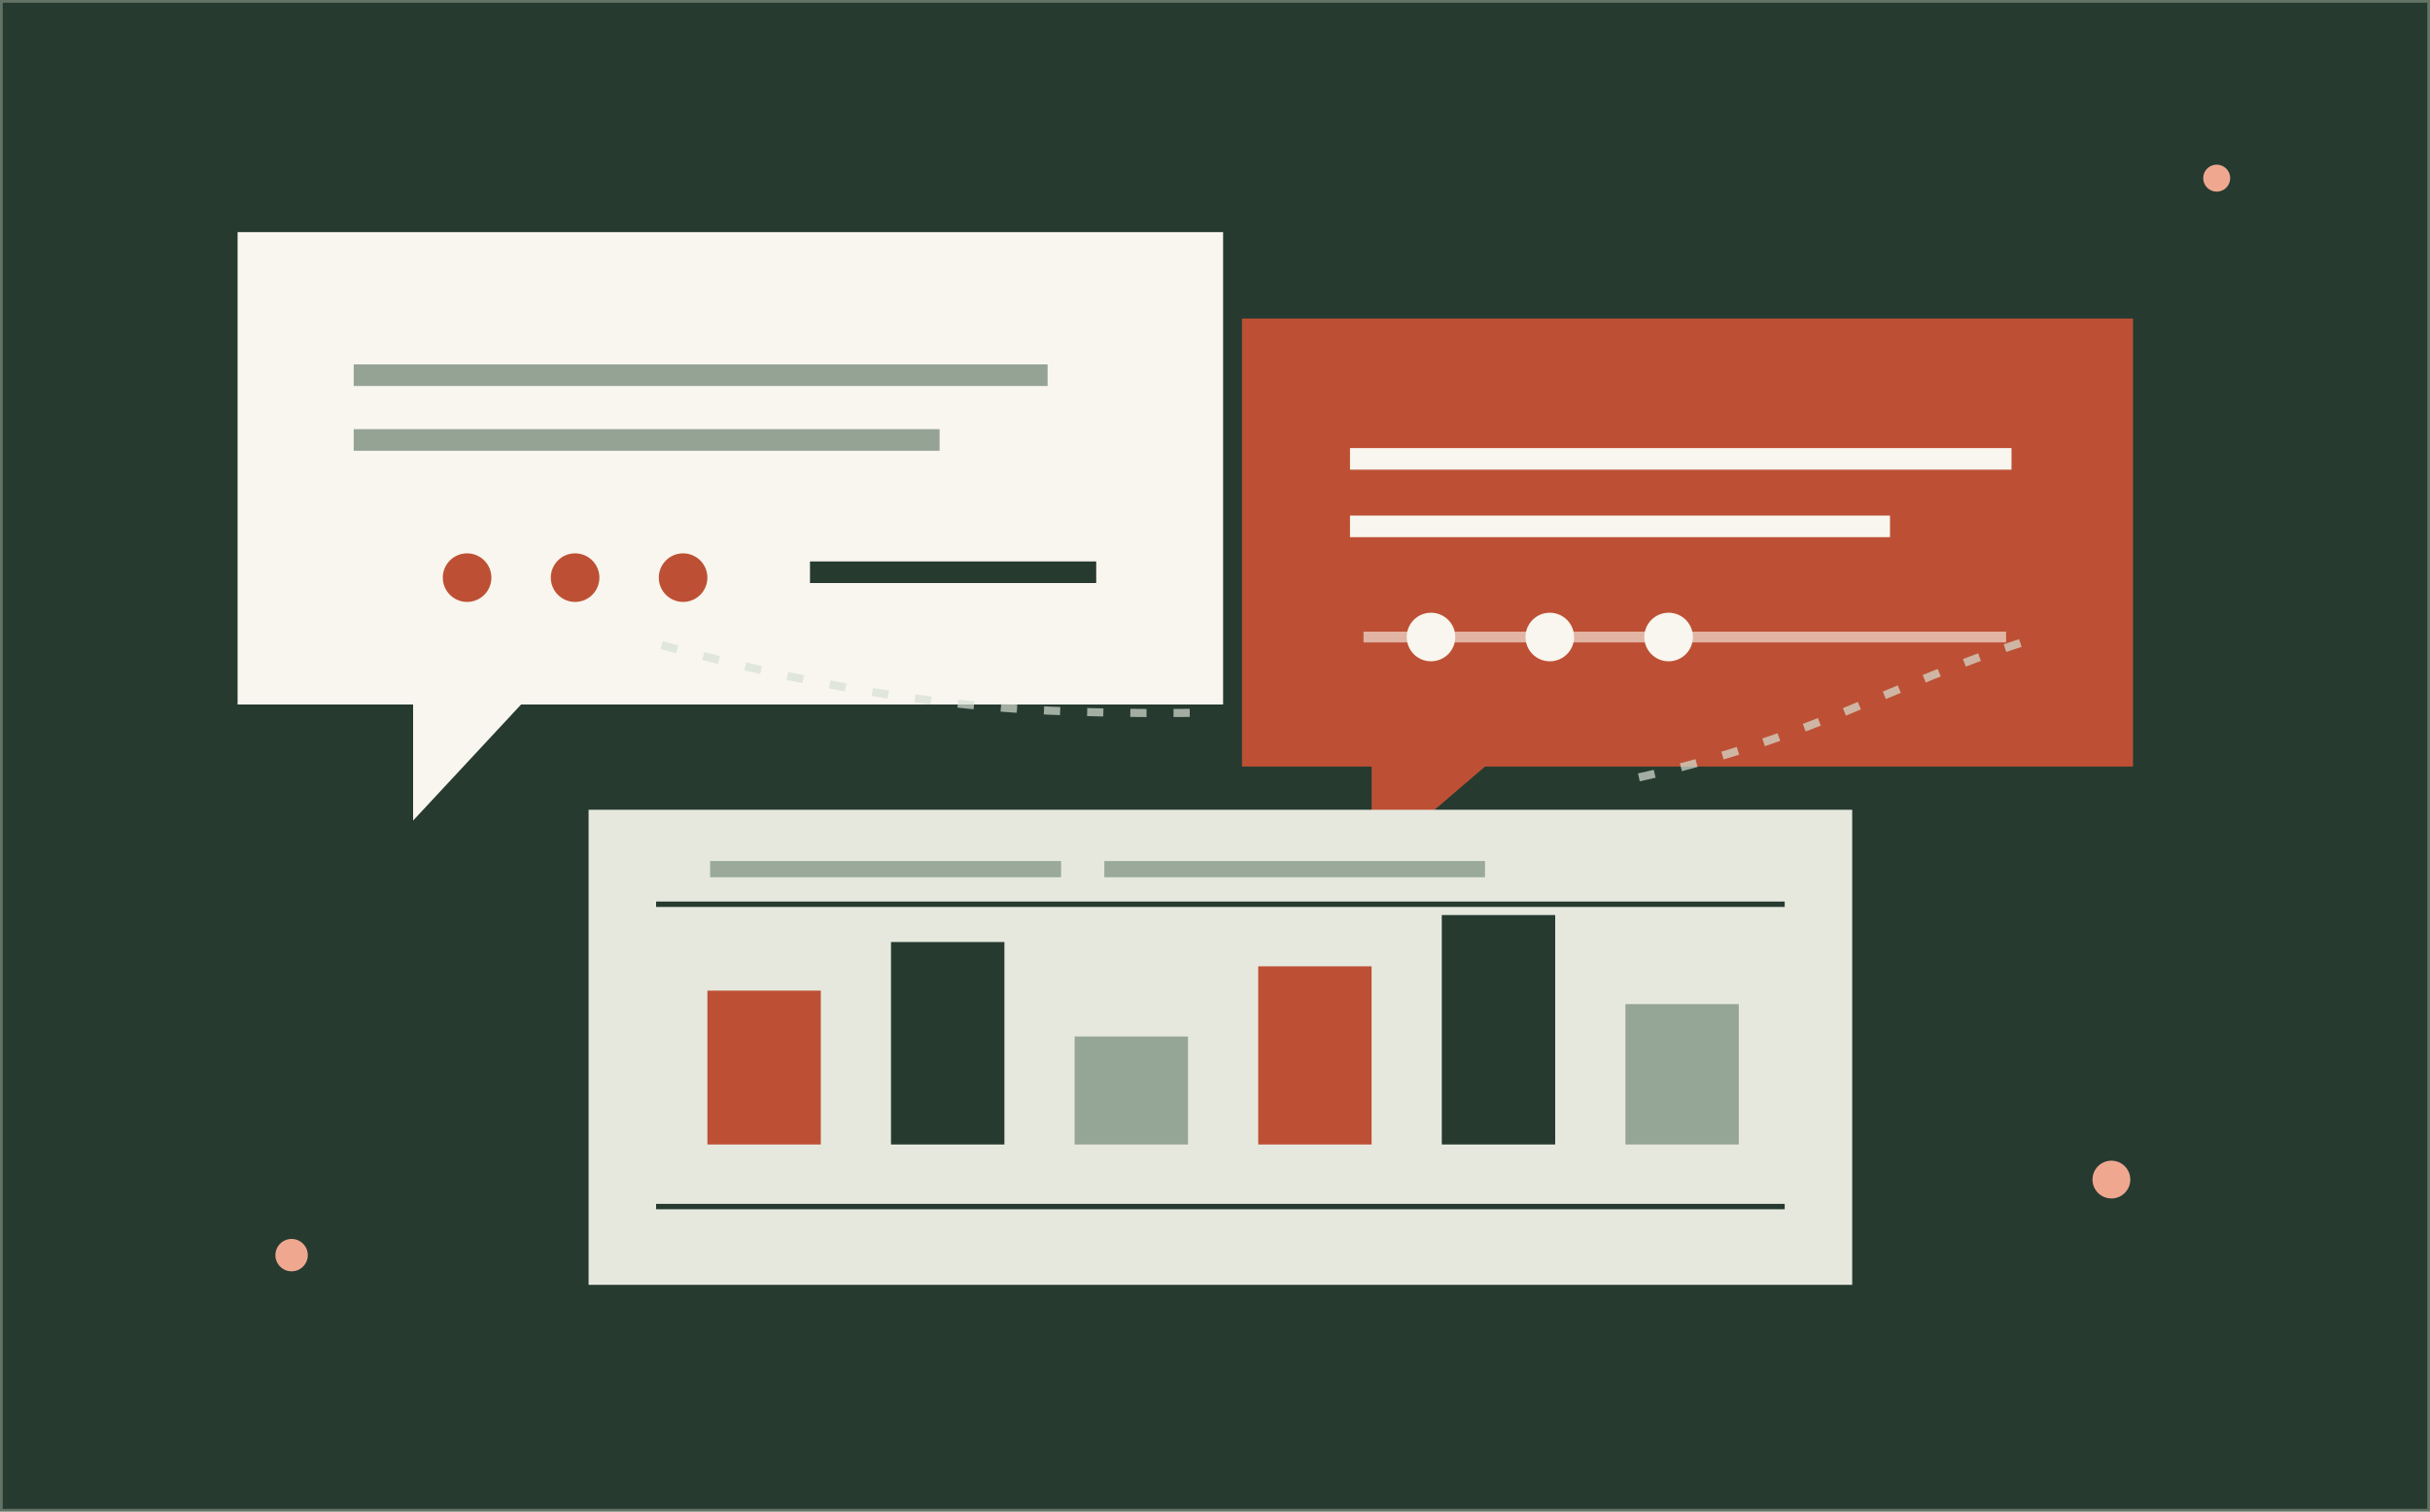
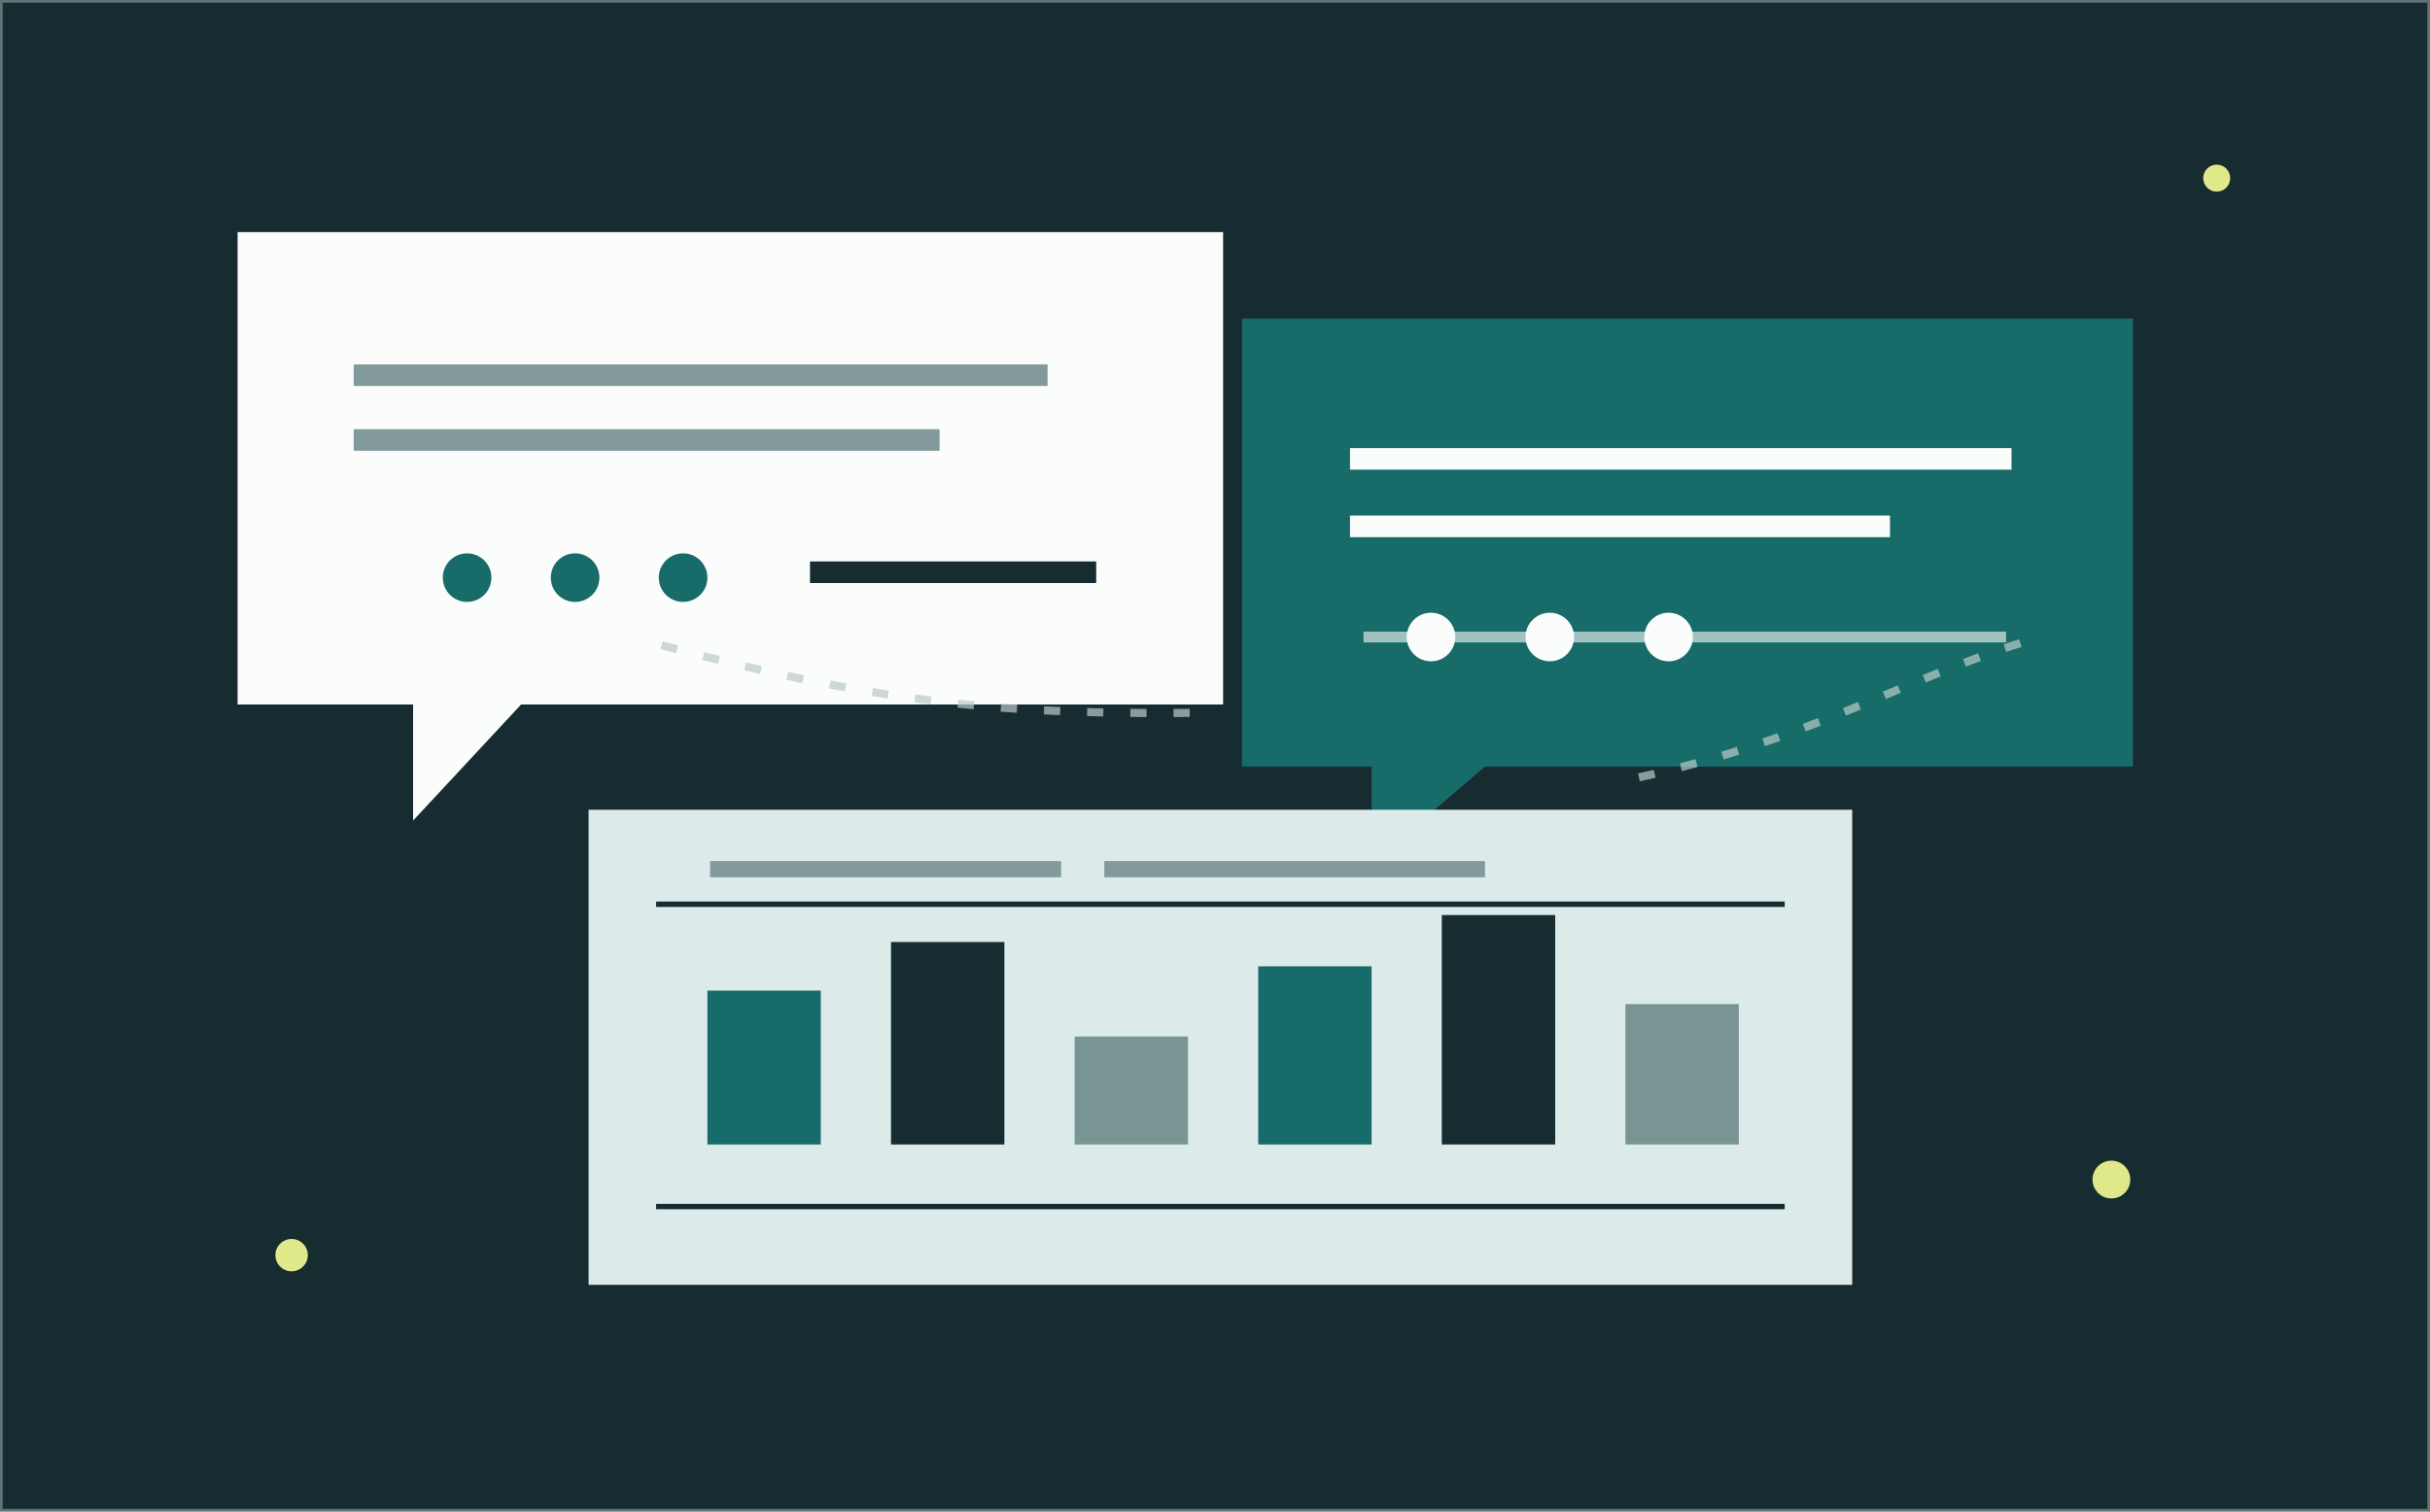
<svg xmlns="http://www.w3.org/2000/svg" viewBox="0 0 900 560" role="img" aria-label="고객 의견 분류와 이슈 분석을 표현한 편집 디자인 일러스트">
-   <rect width="900" height="560" fill="#263a30" />
-   <path d="M0 0H900V560H0Z" fill="none" stroke="#aebaa9" stroke-opacity=".45" stroke-width="2" />
+   <rect width="900" height="560" fill="#172c31" />
+   <path d="M0 0H900V560H0Z" fill="none" stroke="#b9cbca" stroke-opacity=".45" stroke-width="2" />
  <g transform="translate(88 86)">
-     <path d="M0 0H365V175H105L65 218V175H0Z" fill="#f8f6ee" />
-     <path d="M43 53H300M43 77H260" stroke="#95a395" stroke-width="8" />
-     <circle cx="85" cy="128" r="9" fill="#bd5034" />
-     <circle cx="125" cy="128" r="9" fill="#bd5034" />
-     <circle cx="165" cy="128" r="9" fill="#bd5034" />
-     <path d="M212 126H318" stroke="#263a30" stroke-width="8" />
+     <path d="M0 0H365V175H105L65 218V175H0Z" fill="#fbfdfc" />
+     <path d="M43 53H300M43 77H260" stroke="#829a9c" stroke-width="8" />
+     <circle cx="85" cy="128" r="9" fill="#176b68" />
+     <circle cx="125" cy="128" r="9" fill="#176b68" />
+     <circle cx="165" cy="128" r="9" fill="#176b68" />
+     <path d="M212 126H318" stroke="#172c31" stroke-width="8" />
  </g>
  <g transform="translate(460 118)">
-     <path d="M0 0H330V166H90L48 202V166H0Z" fill="#bd5034" />
-     <path d="M40 52H285M40 77H240" stroke="#f8f6ee" stroke-width="8" />
-     <path d="M45 118H283" stroke="#f8f6ee" stroke-opacity=".6" stroke-width="4" />
-     <g fill="#f8f6ee">
+     <path d="M0 0H330V166H90L48 202V166H0Z" fill="#176b68" />
+     <path d="M40 52H285M40 77H240" stroke="#fbfdfc" stroke-width="8" />
+     <path d="M45 118H283" stroke="#fbfdfc" stroke-opacity=".6" stroke-width="4" />
+     <g fill="#fbfdfc">
      <circle cx="70" cy="118" r="9" />
      <circle cx="114" cy="118" r="9" />
      <circle cx="158" cy="118" r="9" />
    </g>
  </g>
  <g transform="translate(218 300)">
-     <rect width="468" height="176" fill="#e6e8de" />
-     <path d="M25 35H443M25 147H443" stroke="#263a30" stroke-width="2" />
+     <rect width="468" height="176" fill="#dcebea" />
+     <path d="M25 35H443M25 147H443" stroke="#172c31" stroke-width="2" />
    <g>
-       <rect x="44" y="67" width="42" height="57" fill="#bd5034" />
-       <rect x="112" y="49" width="42" height="75" fill="#263a30" />
-       <rect x="180" y="84" width="42" height="40" fill="#95a596" />
-       <rect x="248" y="58" width="42" height="66" fill="#bd5034" />
-       <rect x="316" y="39" width="42" height="85" fill="#263a30" />
-       <rect x="384" y="72" width="42" height="52" fill="#95a596" />
+       <rect x="44" y="67" width="42" height="57" fill="#176b68" />
+       <rect x="112" y="49" width="42" height="75" fill="#172c31" />
+       <rect x="180" y="84" width="42" height="40" fill="#789594" />
+       <rect x="248" y="58" width="42" height="66" fill="#176b68" />
+       <rect x="316" y="39" width="42" height="85" fill="#172c31" />
+       <rect x="384" y="72" width="42" height="52" fill="#789594" />
    </g>
-     <path d="M45 22H175M191 22H332" stroke="#9aa99a" stroke-width="6" />
+     <path d="M45 22H175M191 22H332" stroke="#829a9c" stroke-width="6" />
  </g>
-   <g fill="#efa88f">
+   <g fill="#dfe98a">
    <circle cx="782" cy="437" r="7" />
    <circle cx="108" cy="465" r="6" />
    <circle cx="821" cy="66" r="5" />
  </g>
-   <path d="M245 239C330 262 380 265 450 264M607 288C670 274 702 253 749 238" fill="none" stroke="#d7e0d4" stroke-opacity=".7" stroke-width="3" stroke-dasharray="6 10" />
+   <path d="M245 239C330 262 380 265 450 264M607 288C670 274 702 253 749 238" fill="none" stroke="#b9cbca" stroke-opacity=".7" stroke-width="3" stroke-dasharray="6 10" />
</svg>
